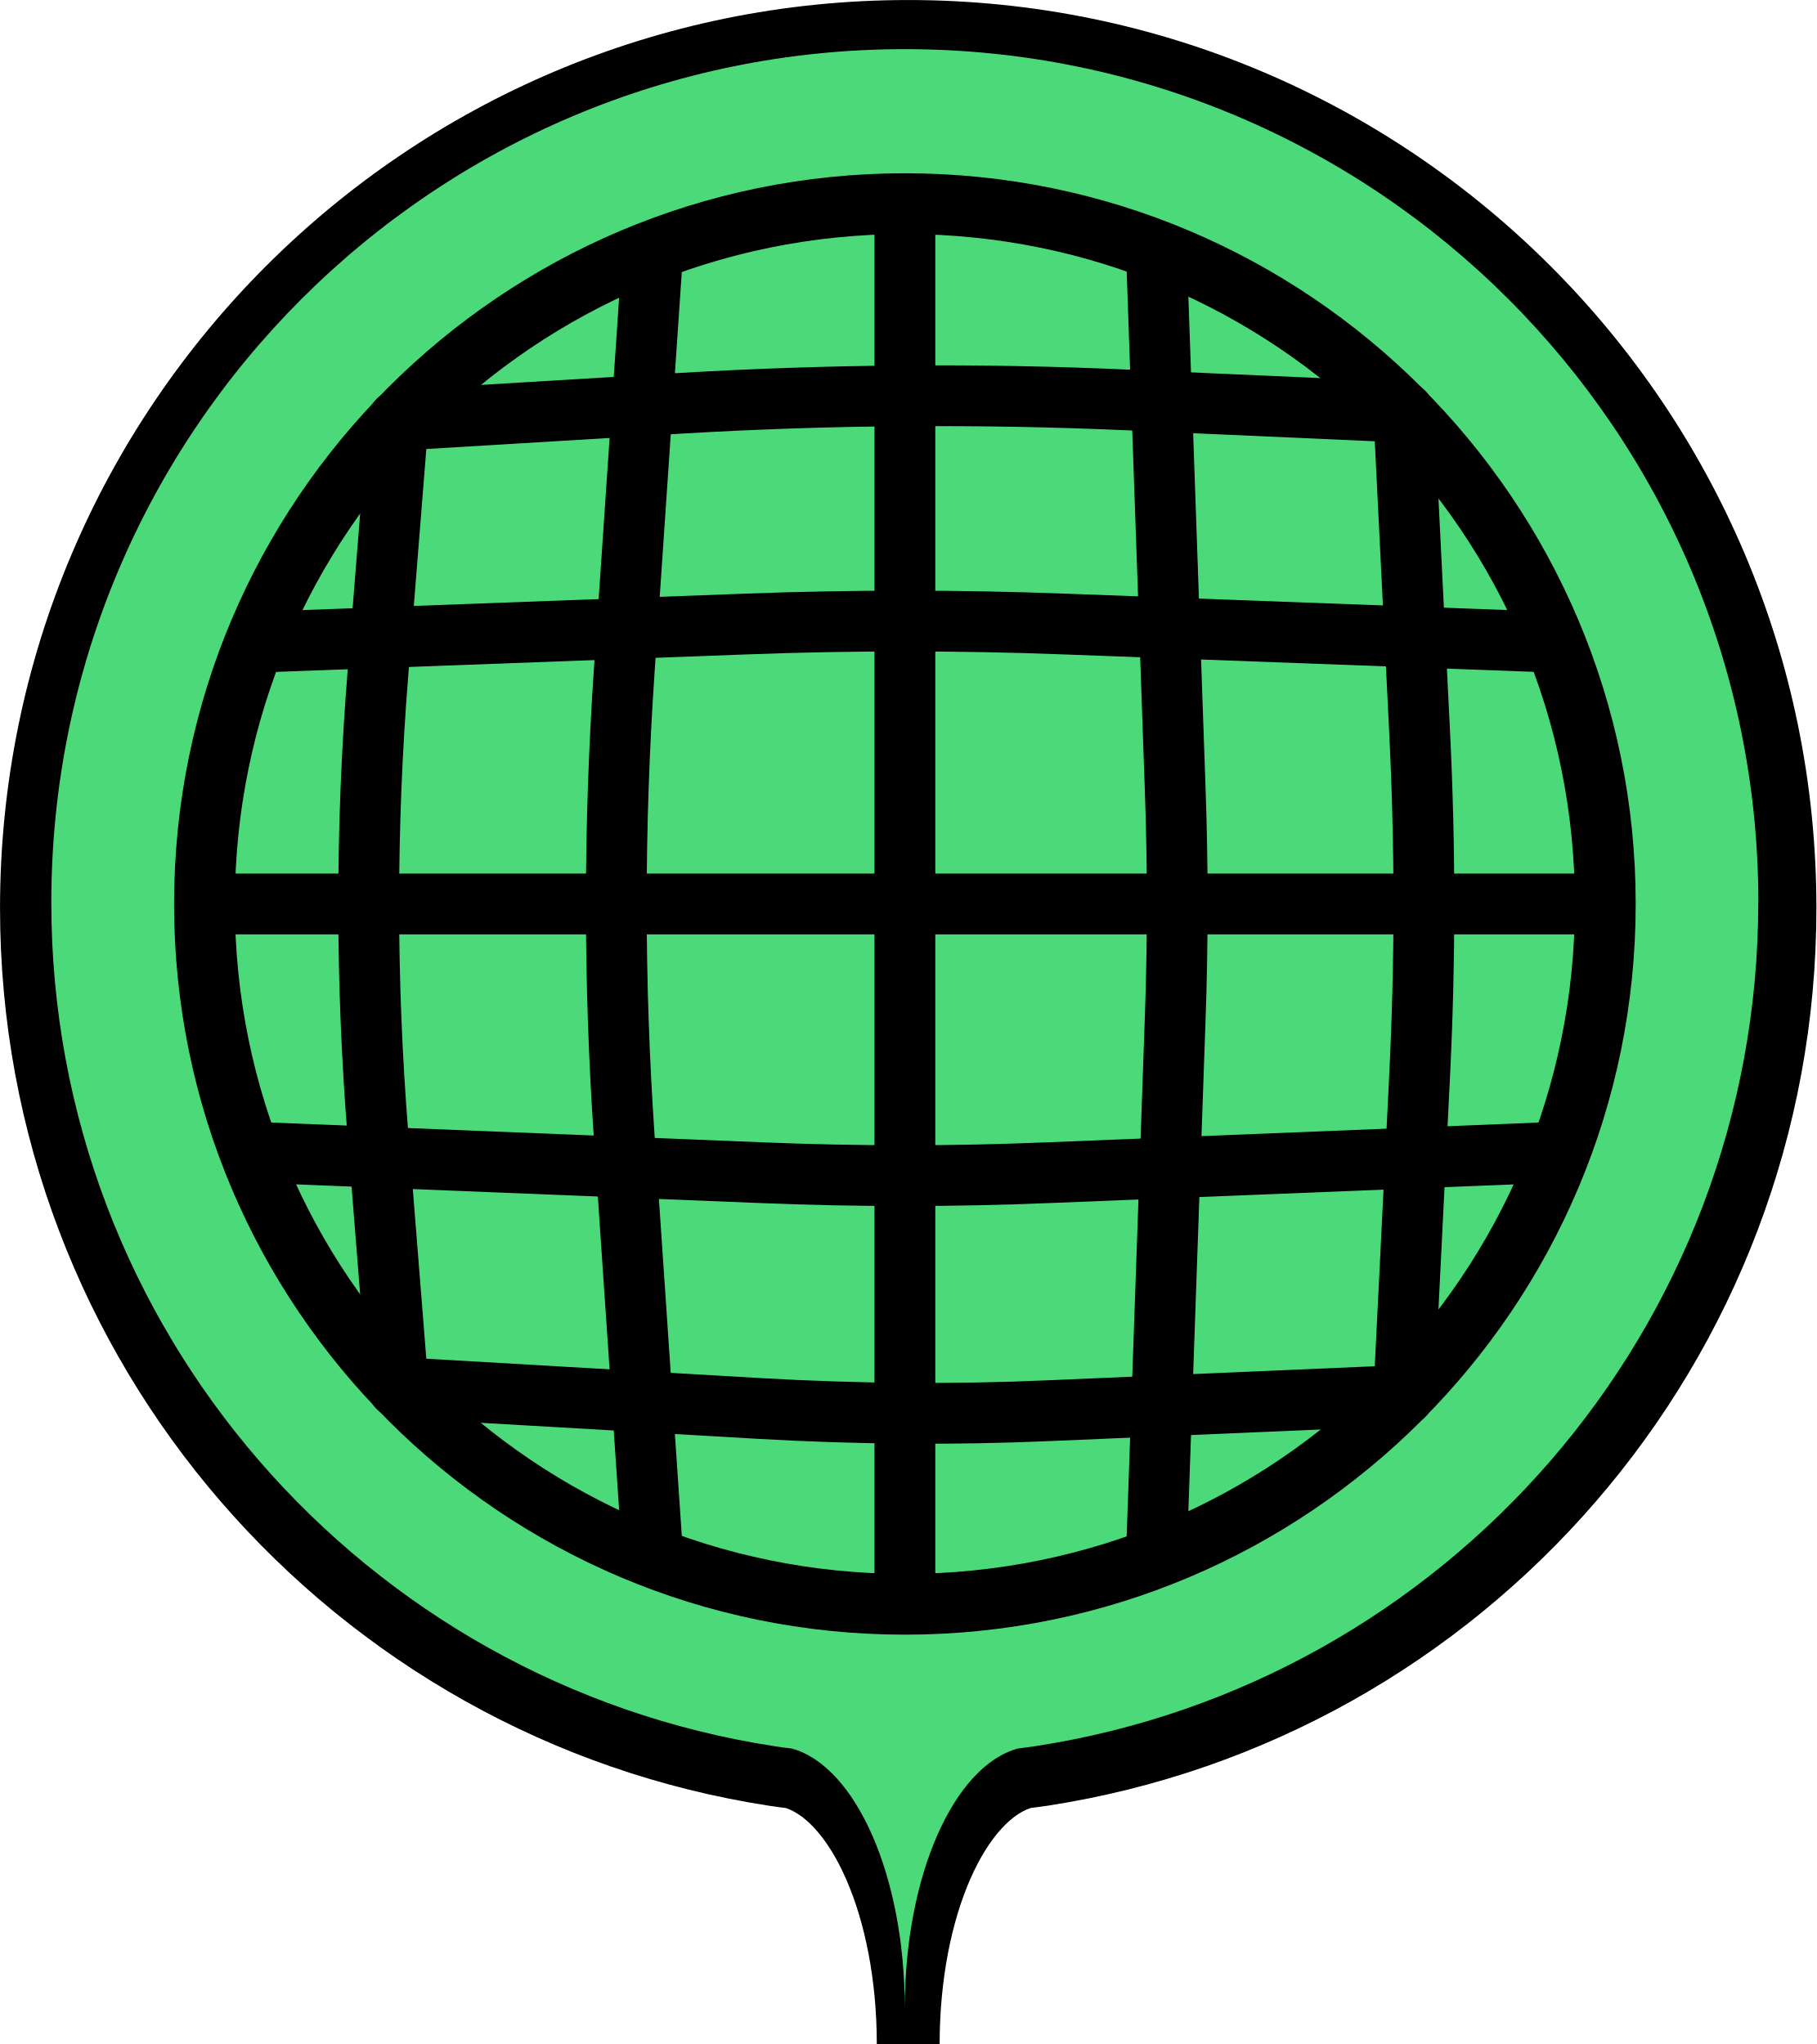
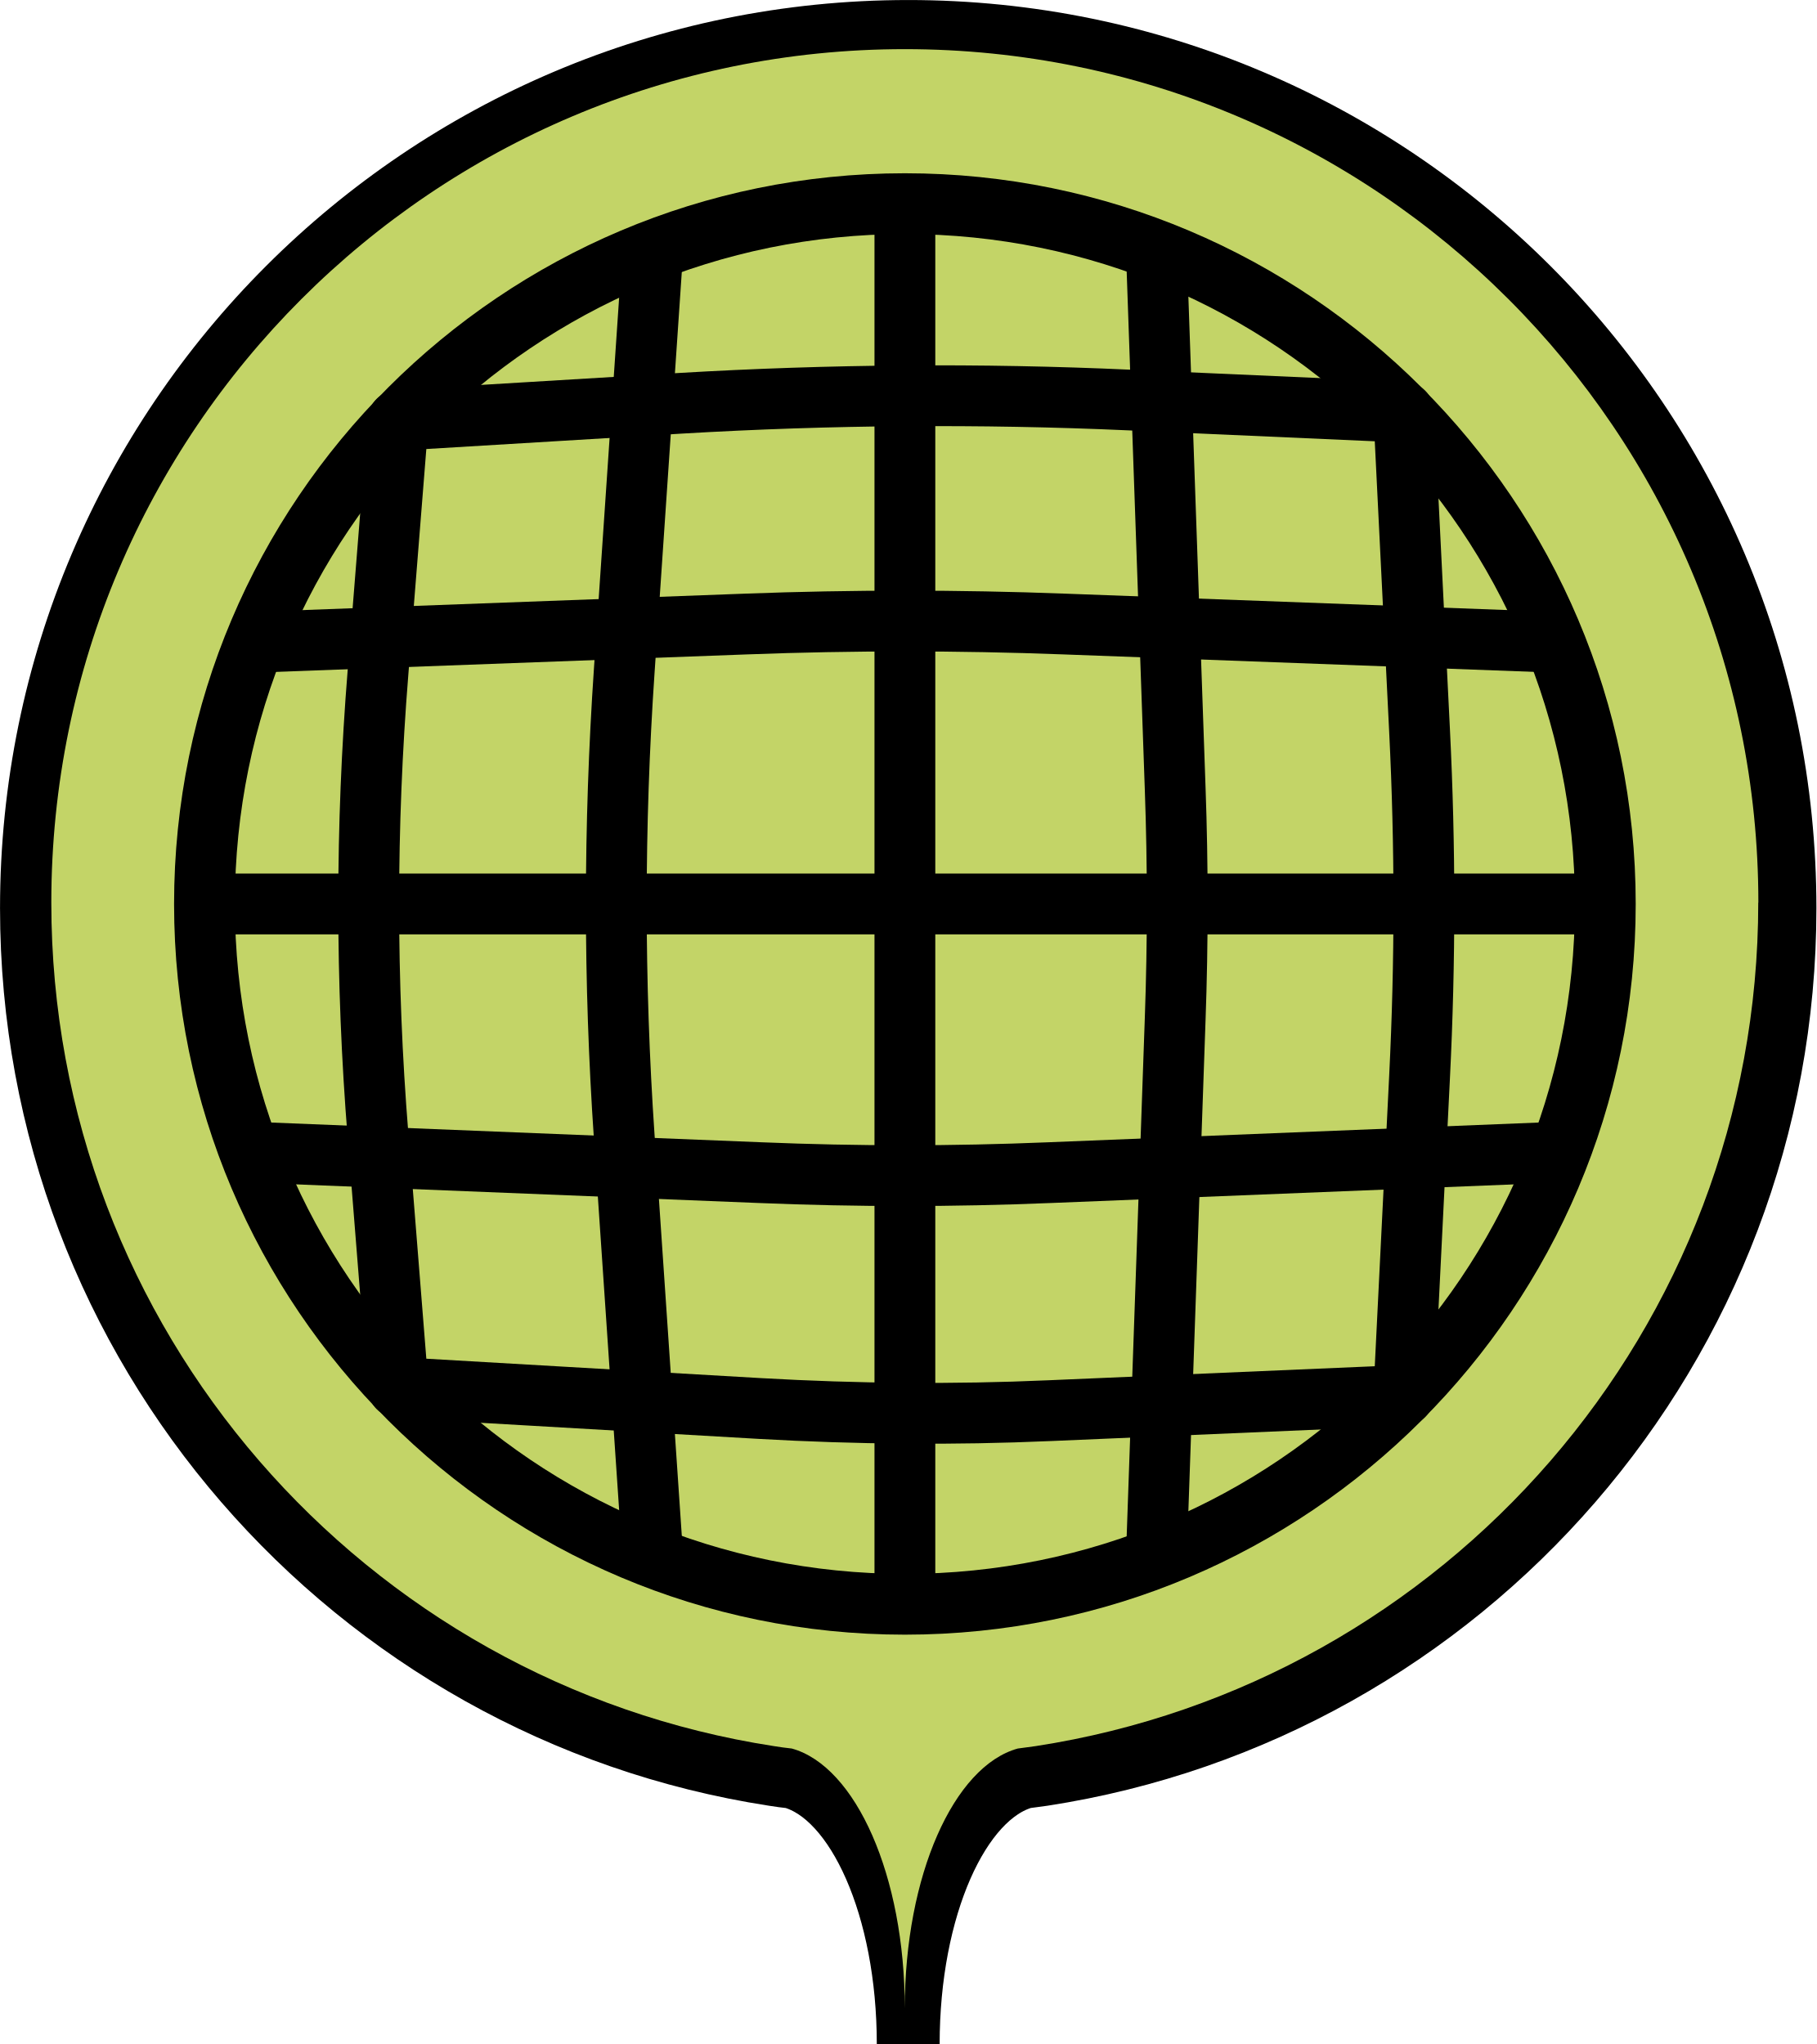
<svg xmlns="http://www.w3.org/2000/svg" version="1.1" id="maquette_techonmap_oct_2014.fw-Sprite" x="0px" y="0px" width="32.743" height="36.852" viewBox="566.5 7.138 32.743 36.852" enable-background="new 566.5 7.138 33 40" xml:space="preserve">
  <defs id="defs23" />
  <path style="fill:none;stroke:#000000;stroke-width:1.133;stroke-linecap:round;stroke-linejoin:round;stroke-miterlimit:10" id="path5" d="m 598.677,23.51 c 0,-8.733 -7.078,-15.805 -15.805,-15.805 -8.727,0 -15.805,7.078 -15.805,15.805 0,7.905 5.803,14.456 13.38,15.624 l 0,0 0,0 c 0.113,0.017 0.221,0.034 0.334,0.045 1.184,0.329 2.091,2.357 2.091,4.811 0,-2.459 0.907,-4.483 2.091,-4.811 0.113,-0.017 0.227,-0.028 0.334,-0.045 l 0,0 0,0 c 7.582,-1.167 13.38,-7.718 13.38,-15.624 z" class="st0" />
-   <path style="fill:#4bd97a;fill-opacity:1;stroke:none;stroke-width:1.133;stroke-linecap:round;stroke-linejoin:round;stroke-miterlimit:10;stroke-opacity:1" id="path5-9" d="m 598.197,23.41 c 0,-8.501 -6.89,-15.386 -15.386,-15.386 -8.495,0 -15.386,6.89 -15.386,15.386 0,7.696 5.649,14.073 13.024,15.209 l 0,0 0,0 c 0.11,0.017 0.215,0.033 0.325,0.044 1.153,0.32 2.036,2.295 2.036,4.684 0,-2.394 0.883,-4.364 2.036,-4.684 0.11,-0.016 0.221,-0.028 0.325,-0.044 l 0,0 0,0 c 7.381,-1.136 13.024,-7.513 13.024,-15.209 z" class="st0" />
+   <path style="fill:#c3d467;fill-opacity:1;stroke:none;stroke-width:1.133;stroke-linecap:round;stroke-linejoin:round;stroke-miterlimit:10;stroke-opacity:1" id="path5-9" d="m 598.197,23.41 c 0,-8.501 -6.89,-15.386 -15.386,-15.386 -8.495,0 -15.386,6.89 -15.386,15.386 0,7.696 5.649,14.073 13.024,15.209 l 0,0 0,0 c 0.11,0.017 0.215,0.033 0.325,0.044 1.153,0.32 2.036,2.295 2.036,4.684 0,-2.394 0.883,-4.364 2.036,-4.684 0.11,-0.016 0.221,-0.028 0.325,-0.044 l 0,0 0,0 c 7.381,-1.136 13.024,-7.513 13.024,-15.209 z" class="st0" />
  <g id="g4206" transform="translate(561.019,5.393918)">
    <path id="circle4207" d="m 21.793,4.868 c -7.27,0 -13.174,5.905 -13.174,13.174 0,7.27 5.905,13.174 13.174,13.174 7.27,0 13.174,-5.905 13.174,-13.174 0,-7.27 -5.905,-13.174 -13.174,-13.174 z m 0,1.096 c 6.677,0 12.078,5.401 12.078,12.078 0,6.677 -5.401,12.078 -12.078,12.078 -6.677,0 -12.078,-5.401 -12.078,-12.078 0,-6.677 5.401,-12.078 12.078,-12.078 z" style="color:#000000;font-style:normal;font-variant:normal;font-weight:normal;font-stretch:normal;font-size:medium;line-height:normal;font-family:sans-serif;text-indent:0;text-align:start;text-decoration:none;text-decoration-line:none;text-decoration-style:solid;text-decoration-color:#000000;letter-spacing:normal;word-spacing:normal;text-transform:none;direction:ltr;block-progression:tb;writing-mode:lr-tb;baseline-shift:baseline;text-anchor:start;white-space:normal;clip-rule:nonzero;display:inline;overflow:visible;visibility:visible;opacity:1;isolation:auto;mix-blend-mode:normal;color-interpolation:sRGB;color-interpolation-filters:linearRGB;solid-color:#000000;solid-opacity:1;fill:#000000;fill-opacity:1;fill-rule:nonzero;stroke:none;stroke-width:20;stroke-linecap:butt;stroke-linejoin:miter;stroke-miterlimit:10;stroke-dasharray:none;stroke-dashoffset:0;stroke-opacity:1;color-rendering:auto;image-rendering:auto;shape-rendering:auto;text-rendering:auto;enable-background:accumulate" />
    <path id="line4209" d="m 21.245,5.416 0,25.253 1.096,0 0,-25.253 -1.096,0 z" style="color:#000000;font-style:normal;font-variant:normal;font-weight:normal;font-stretch:normal;font-size:medium;line-height:normal;font-family:sans-serif;text-indent:0;text-align:start;text-decoration:none;text-decoration-line:none;text-decoration-style:solid;text-decoration-color:#000000;letter-spacing:normal;word-spacing:normal;text-transform:none;direction:ltr;block-progression:tb;writing-mode:lr-tb;baseline-shift:baseline;text-anchor:start;white-space:normal;clip-rule:nonzero;display:inline;overflow:visible;visibility:visible;opacity:1;isolation:auto;mix-blend-mode:normal;color-interpolation:sRGB;color-interpolation-filters:linearRGB;solid-color:#000000;solid-opacity:1;fill:#000000;fill-opacity:1;fill-rule:nonzero;stroke:none;stroke-width:20;stroke-linecap:butt;stroke-linejoin:miter;stroke-miterlimit:10;stroke-dasharray:none;stroke-dashoffset:0;stroke-opacity:1;color-rendering:auto;image-rendering:auto;shape-rendering:auto;text-rendering:auto;enable-background:accumulate" />
    <path id="line4211" d="m 9.166,17.494 0,1.096 25.253,0 0,-1.096 -25.253,0 z" style="color:#000000;font-style:normal;font-variant:normal;font-weight:normal;font-stretch:normal;font-size:medium;line-height:normal;font-family:sans-serif;text-indent:0;text-align:start;text-decoration:none;text-decoration-line:none;text-decoration-style:solid;text-decoration-color:#000000;letter-spacing:normal;word-spacing:normal;text-transform:none;direction:ltr;block-progression:tb;writing-mode:lr-tb;baseline-shift:baseline;text-anchor:start;white-space:normal;clip-rule:nonzero;display:inline;overflow:visible;visibility:visible;opacity:1;isolation:auto;mix-blend-mode:normal;color-interpolation:sRGB;color-interpolation-filters:linearRGB;solid-color:#000000;solid-opacity:1;fill:#000000;fill-opacity:1;fill-rule:nonzero;stroke:none;stroke-width:20;stroke-linecap:butt;stroke-linejoin:miter;stroke-miterlimit:10;stroke-dasharray:none;stroke-dashoffset:0;stroke-opacity:1;color-rendering:auto;image-rendering:auto;shape-rendering:auto;text-rendering:auto;enable-background:accumulate" />
    <path id="path4213" d="m 26.873,6.23 -1.095,0.038 0.34,9.717 0,2.18e-4 c 0.049,1.368 0.049,2.741 0,4.109 l 0,2.2e-4 -0.34,9.717 1.095,0.038 0.34,-9.716 0,-3.28e-4 c 0.05,-1.394 0.05,-2.793 0,-4.187 l 0,-4.36e-4 -0.34,-9.716 z" style="color:#000000;font-style:normal;font-variant:normal;font-weight:normal;font-stretch:normal;font-size:medium;line-height:normal;font-family:sans-serif;text-indent:0;text-align:start;text-decoration:none;text-decoration-line:none;text-decoration-style:solid;text-decoration-color:#000000;letter-spacing:normal;word-spacing:normal;text-transform:none;direction:ltr;block-progression:tb;writing-mode:lr-tb;baseline-shift:baseline;text-anchor:start;white-space:normal;clip-rule:nonzero;display:inline;overflow:visible;visibility:visible;opacity:1;isolation:auto;mix-blend-mode:normal;color-interpolation:sRGB;color-interpolation-filters:linearRGB;solid-color:#000000;solid-opacity:1;fill:#000000;fill-opacity:1;fill-rule:nonzero;stroke:none;stroke-width:20;stroke-linecap:butt;stroke-linejoin:miter;stroke-miterlimit:10;stroke-dasharray:none;stroke-dashoffset:0;stroke-opacity:1;color-rendering:auto;image-rendering:auto;shape-rendering:auto;text-rendering:auto;enable-background:accumulate" />
    <path id="path4215" d="m 16.703,6.211 -0.515,7.579 c -0.193,2.831 -0.194,5.667 0,8.498 l 0.515,7.579 1.093,-0.074 -0.515,-7.579 -1.09e-4,-1.09e-4 c -0.19,-2.781 -0.19,-5.567 0,-8.348 l 1.09e-4,-1.1e-4 0.515,-7.579 -1.093,-0.074 z" style="color:#000000;font-style:normal;font-variant:normal;font-weight:normal;font-stretch:normal;font-size:medium;line-height:normal;font-family:sans-serif;text-indent:0;text-align:start;text-decoration:none;text-decoration-line:none;text-decoration-style:solid;text-decoration-color:#000000;letter-spacing:normal;word-spacing:normal;text-transform:none;direction:ltr;block-progression:tb;writing-mode:lr-tb;baseline-shift:baseline;text-anchor:start;white-space:normal;clip-rule:nonzero;display:inline;overflow:visible;visibility:visible;opacity:1;isolation:auto;mix-blend-mode:normal;color-interpolation:sRGB;color-interpolation-filters:linearRGB;solid-color:#000000;solid-opacity:1;fill:#000000;fill-opacity:1;fill-rule:nonzero;stroke:none;stroke-width:20;stroke-linecap:butt;stroke-linejoin:miter;stroke-miterlimit:10;stroke-dasharray:none;stroke-dashoffset:0;stroke-opacity:1;color-rendering:auto;image-rendering:auto;shape-rendering:auto;text-rendering:auto;enable-background:accumulate" />
    <path id="path4217" d="m 21.789,8.333 c -1.36,0.01 -2.721,0.056 -4.078,0.136 a 0.548,0.548 0 0 0 -7.22e-4,1.085e-4 L 12.624,8.776 A 0.548,0.548 0 0 0 12.111,9.279 l -0.362,4.538 c -0.227,2.813 -0.227,5.637 0,8.45 l 0.362,4.537 a 0.548,0.548 0 0 0 0.515,0.504 l 6.527,0.378 a 0.548,0.548 0 0 0 6.42e-4,1.09e-4 c 1.754,0.1 3.516,0.116 5.272,0.039 l -6.41e-4,1.1e-4 6.384,-0.274 a 0.548,0.548 0 0 0 0.524,-0.52 l 0.285,-5.743 0,-2.18e-4 c 0.105,-2.095 0.105,-4.196 0,-6.296 l 0,-2.2e-4 -0.285,-5.743 a 0.548,0.548 0 0 0 -0.523,-0.52 l -4.943,-0.219 2.22e-4,1.094e-4 C 24.509,8.348 23.149,8.323 21.789,8.333 Z m 0.008,1.096 c 1.341,-0.01 2.683,0.014 4.021,0.074 a 0.548,0.548 0 0 0 2.19e-4,0 l 4.445,0.197 0.26,5.245 a 0.548,0.548 0 0 0 0,2.23e-4 c 0.103,2.064 0.103,4.128 0,6.187 a 0.548,0.548 0 0 0 0,3.31e-4 l -0.26,5.244 -5.885,0.253 a 0.548,0.548 0 0 0 -7.2e-4,0 c -1.718,0.076 -3.442,0.06 -5.162,-0.038 l 6.39e-4,1.08e-4 -6.05,-0.351 -0.324,-4.062 a 0.548,0.548 0 0 0 0,-5.48e-4 c -0.222,-2.755 -0.222,-5.52 0,-8.275 a 0.548,0.548 0 0 0 0,-5.48e-4 l 0.324,-4.063 4.609,-0.278 c 1.339,-0.079 2.68,-0.124 4.022,-0.134 z" style="color:#000000;font-style:normal;font-variant:normal;font-weight:normal;font-stretch:normal;font-size:medium;line-height:normal;font-family:sans-serif;text-indent:0;text-align:start;text-decoration:none;text-decoration-line:none;text-decoration-style:solid;text-decoration-color:#000000;letter-spacing:normal;word-spacing:normal;text-transform:none;direction:ltr;block-progression:tb;writing-mode:lr-tb;baseline-shift:baseline;text-anchor:start;white-space:normal;clip-rule:nonzero;display:inline;overflow:visible;visibility:visible;opacity:1;isolation:auto;mix-blend-mode:normal;color-interpolation:sRGB;color-interpolation-filters:linearRGB;solid-color:#000000;solid-opacity:1;fill:#000000;fill-opacity:1;fill-rule:nonzero;stroke:none;stroke-width:20;stroke-linecap:butt;stroke-linejoin:round;stroke-miterlimit:10;stroke-dasharray:none;stroke-dashoffset:0;stroke-opacity:1;color-rendering:auto;image-rendering:auto;shape-rendering:auto;text-rendering:auto;enable-background:accumulate" />
    <path id="path4219" d="m 21.798,12.393 c -0.96,0 -1.92,0.018 -2.88,0.054 l -8.861,0.329 0.041,1.095 8.862,-0.329 1.07e-4,0 c 1.893,-0.071 3.787,-0.071 5.675,0 l 1.08e-4,0 8.862,0.329 0.041,-1.095 -8.861,-0.329 c -0.958,-0.036 -1.917,-0.054 -2.876,-0.054 z" style="color:#000000;font-style:normal;font-variant:normal;font-weight:normal;font-stretch:normal;font-size:medium;line-height:normal;font-family:sans-serif;text-indent:0;text-align:start;text-decoration:none;text-decoration-line:none;text-decoration-style:solid;text-decoration-color:#000000;letter-spacing:normal;word-spacing:normal;text-transform:none;direction:ltr;block-progression:tb;writing-mode:lr-tb;baseline-shift:baseline;text-anchor:start;white-space:normal;clip-rule:nonzero;display:inline;overflow:visible;visibility:visible;opacity:1;isolation:auto;mix-blend-mode:normal;color-interpolation:sRGB;color-interpolation-filters:linearRGB;solid-color:#000000;solid-opacity:1;fill:#000000;fill-opacity:1;fill-rule:nonzero;stroke:none;stroke-width:20;stroke-linecap:butt;stroke-linejoin:miter;stroke-miterlimit:10;stroke-dasharray:none;stroke-dashoffset:0;stroke-opacity:1;color-rendering:auto;image-rendering:auto;shape-rendering:auto;text-rendering:auto;enable-background:accumulate" />
    <path id="path4221" d="m 10.098,21.972 -0.044,1.095 9.119,0.367 -4.39e-4,-1.09e-4 c 1.747,0.072 3.493,0.072 5.24,0 l -4.38e-4,1.09e-4 9.119,-0.367 -0.044,-1.095 -9.119,0.367 -3.23e-4,0 c -1.717,0.071 -3.433,0.071 -5.15,0 l -3.3e-4,0 -9.119,-0.367 z" style="color:#000000;font-style:normal;font-variant:normal;font-weight:normal;font-stretch:normal;font-size:medium;line-height:normal;font-family:sans-serif;text-indent:0;text-align:start;text-decoration:none;text-decoration-line:none;text-decoration-style:solid;text-decoration-color:#000000;letter-spacing:normal;word-spacing:normal;text-transform:none;direction:ltr;block-progression:tb;writing-mode:lr-tb;baseline-shift:baseline;text-anchor:start;white-space:normal;clip-rule:nonzero;display:inline;overflow:visible;visibility:visible;opacity:1;isolation:auto;mix-blend-mode:normal;color-interpolation:sRGB;color-interpolation-filters:linearRGB;solid-color:#000000;solid-opacity:1;fill:#000000;fill-opacity:1;fill-rule:nonzero;stroke:none;stroke-width:20;stroke-linecap:butt;stroke-linejoin:miter;stroke-miterlimit:10;stroke-dasharray:none;stroke-dashoffset:0;stroke-opacity:1;color-rendering:auto;image-rendering:auto;shape-rendering:auto;text-rendering:auto;enable-background:accumulate" />
  </g>
</svg>
